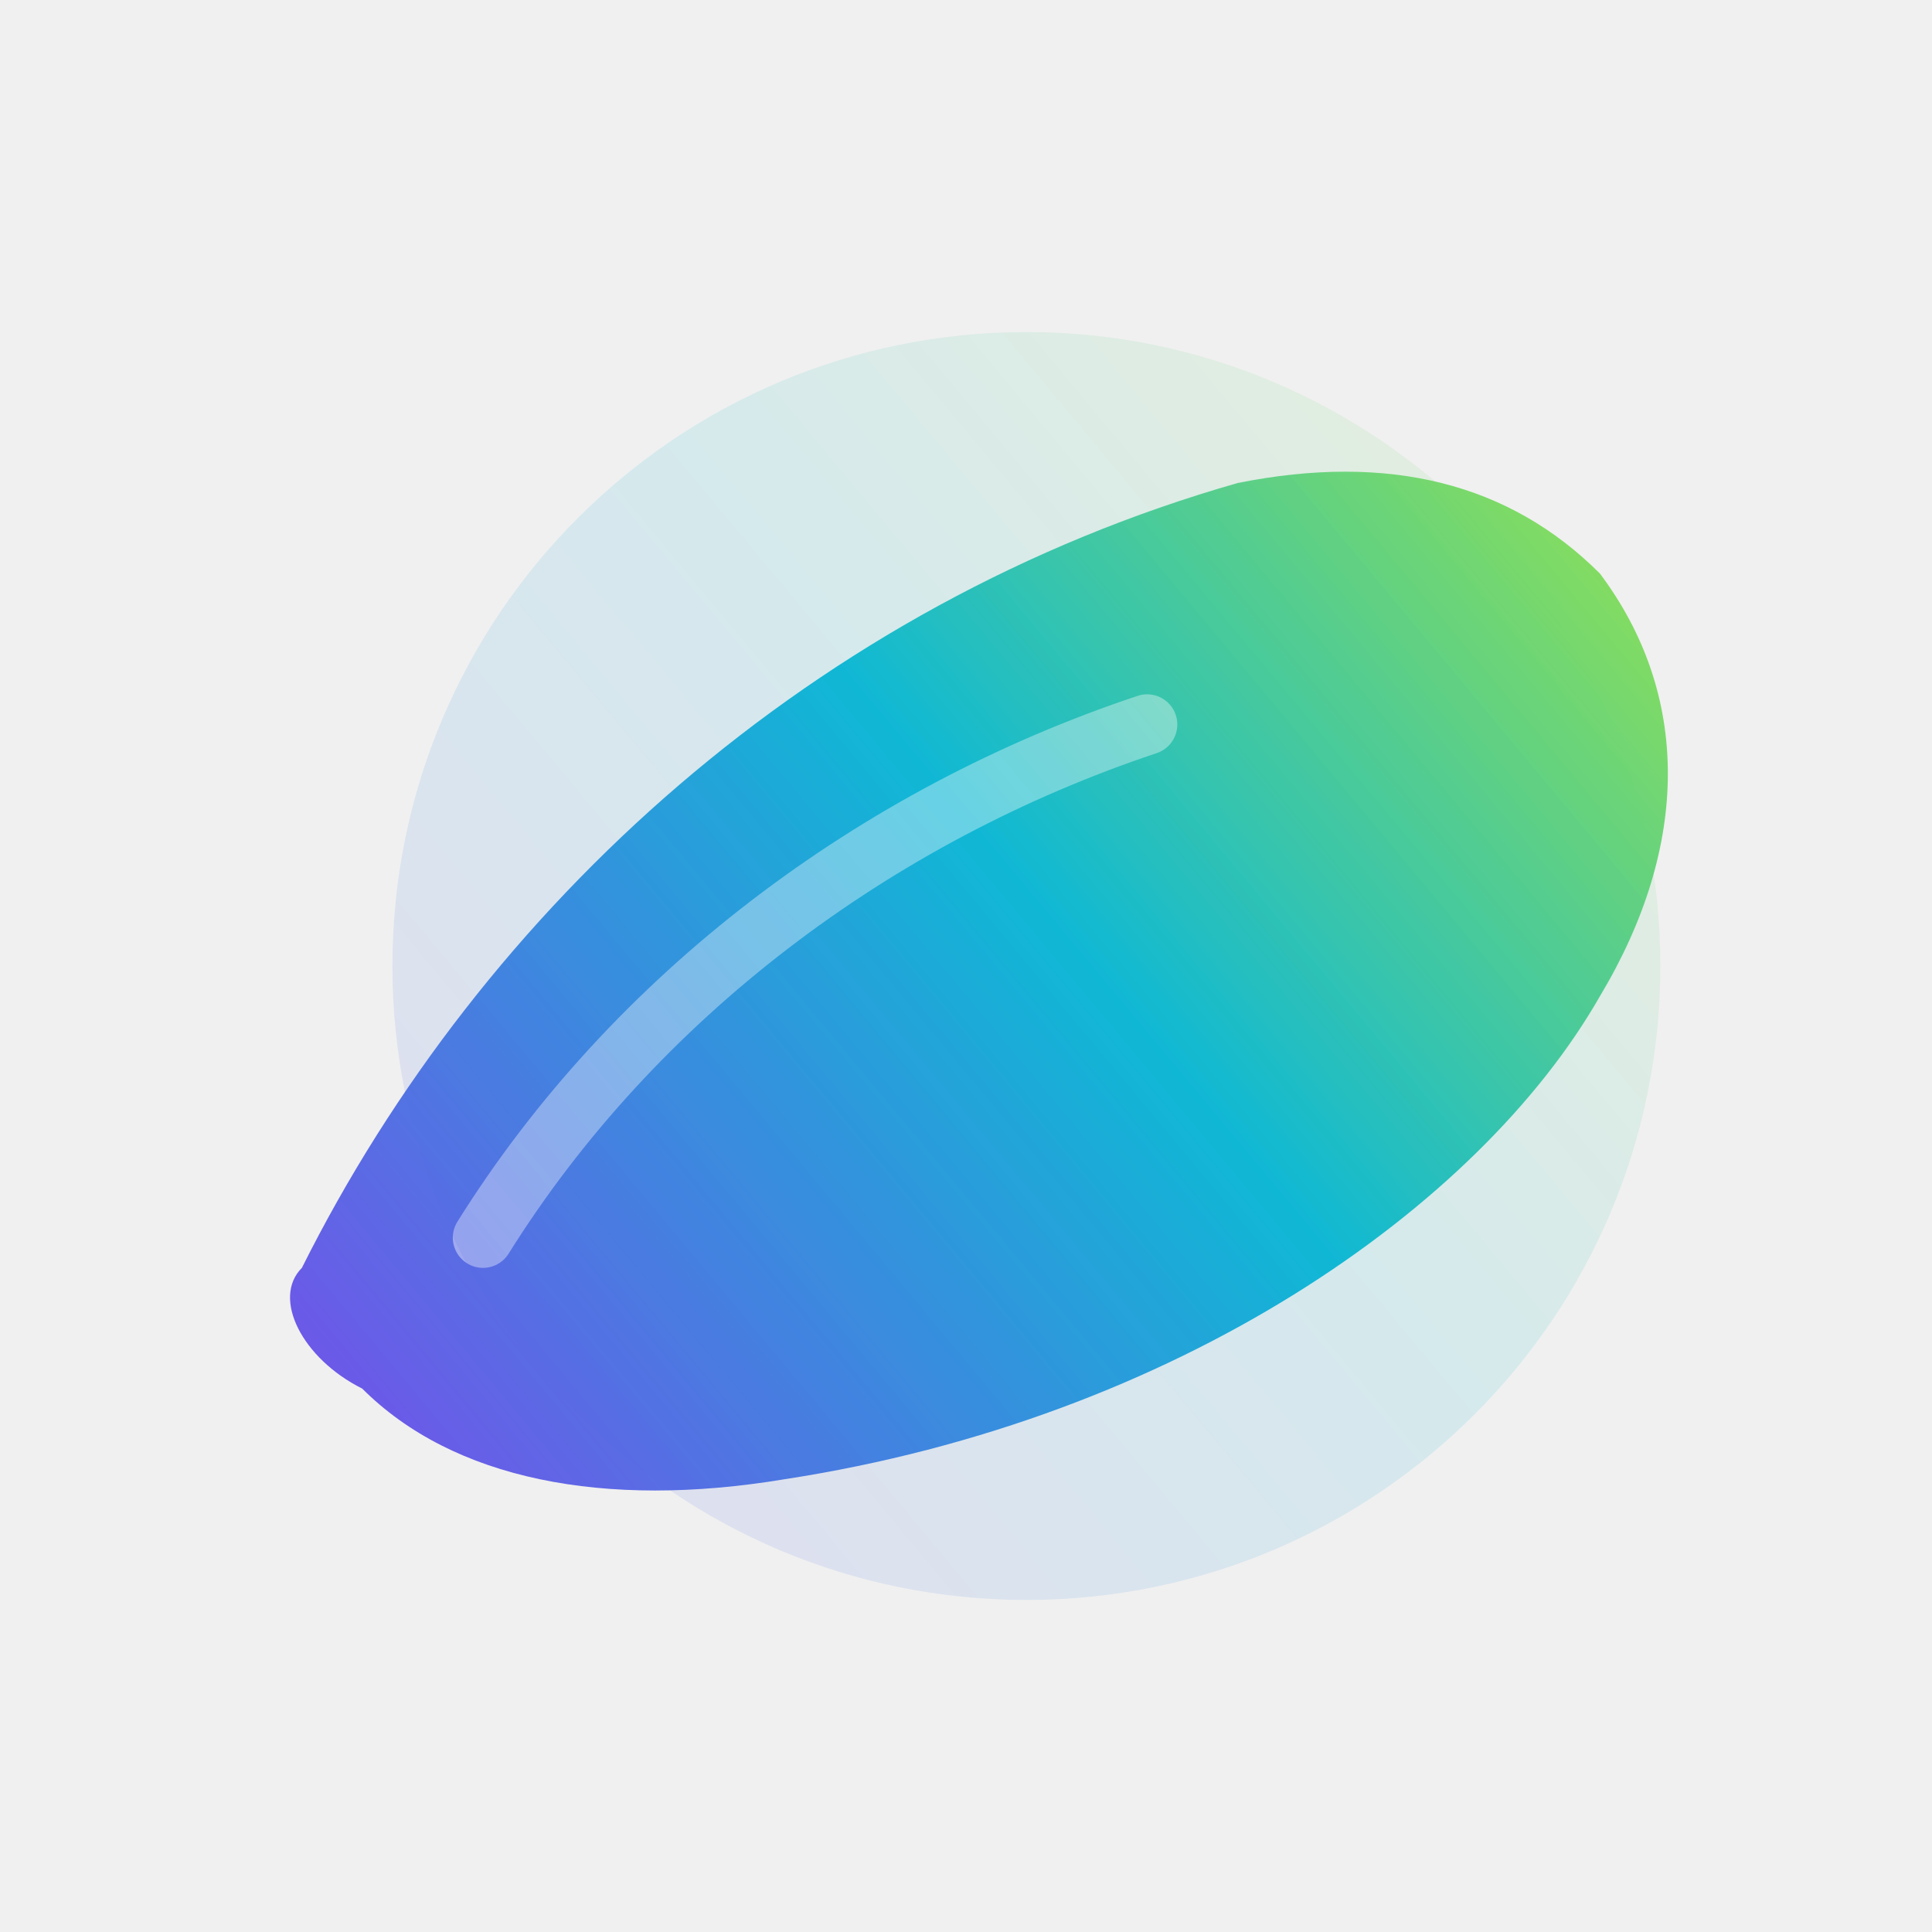
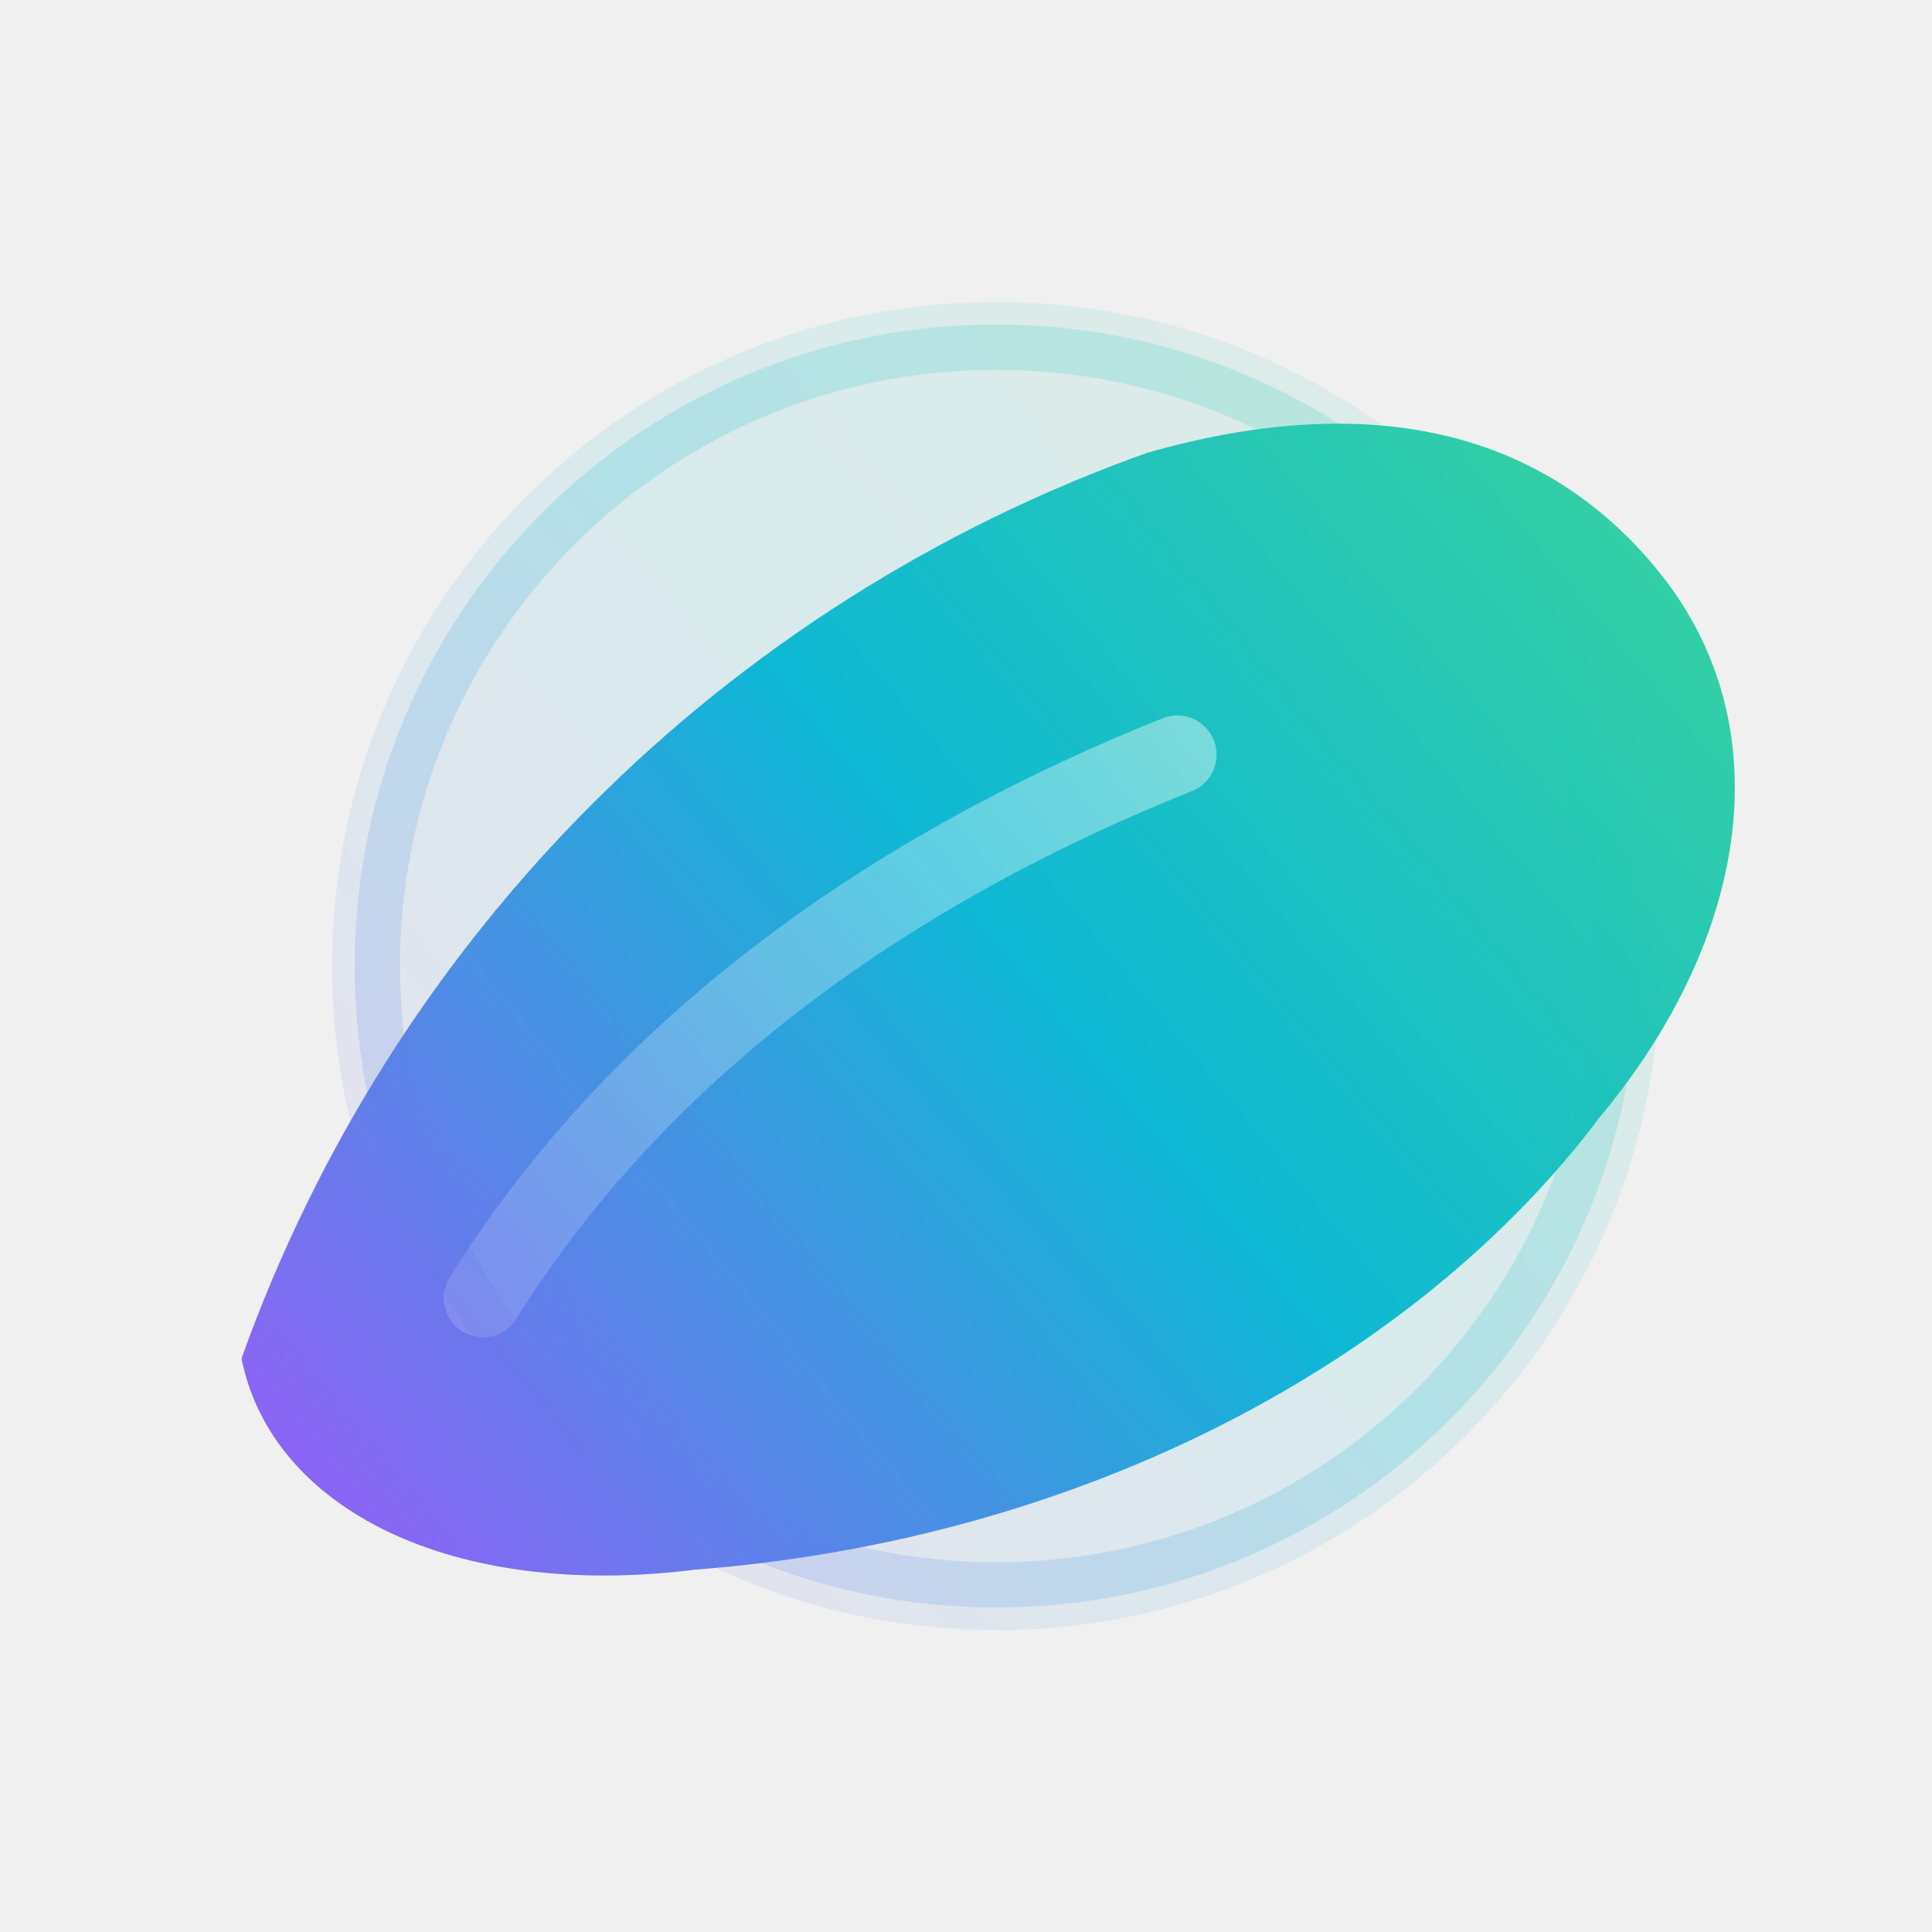
<svg xmlns="http://www.w3.org/2000/svg" width="64" height="64" viewBox="0 0 64 64" fill="none">
  <defs>
-     <linearGradient id="aurora-route-a-gradient" x1="8" y1="52" x2="56" y2="12" gradientUnits="userSpaceOnUse">
-       <stop offset="0" stop-color="#7C3AED" />
-       <stop offset="0.55" stop-color="#06B6D4" />
-       <stop offset="1" stop-color="#A3E635" />
+     <linearGradient id="aurora-route-a-gradient-v2" x1="10" y1="50" x2="56" y2="12" gradientUnits="userSpaceOnUse">
+       <stop offset="0" stop-color="#8B5CF6" />
+       <stop offset="0.5" stop-color="#06B6D4" />
+       <stop offset="1" stop-color="#34D399" />
+     </linearGradient>
+     <linearGradient id="aurora-route-a-flow-v2" x1="18" y1="42" x2="43" y2="22" gradientUnits="userSpaceOnUse">
+       <stop offset="0" stop-color="#FFFFFF" stop-opacity="0.18" />
+       <stop offset="1" stop-color="#FFFFFF" stop-opacity="0.5" />
    </linearGradient>
  </defs>
-   <path d="M10 42C16 30 27 20 41 16C46 15 50 16 53 19C56 23 56 28 53 33C49 40 39 47 26 49C20 50 15 49 12 46C10 45 9 43 10 42Z" fill="url(#aurora-route-a-gradient)" opacity="0.95" />
-   <path d="M16 41C21 33 29 27 38 24" stroke="white" stroke-opacity="0.42" stroke-width="2" stroke-linecap="round" />
-   <circle cx="34" cy="32" r="21" fill="url(#aurora-route-a-gradient)" opacity="0.12" />
+   <path d="M8 45C13 31 24 20 38 15C45 13 51 14 55 19C59 24 58 31 53 37C47 45 36 51 23 52C15 53 9 50 8 45Z" fill="url(#aurora-route-a-gradient-v2)" opacity="0.96" />
+   <path d="M16 43C21 35 29 29 39 25" stroke="url(#aurora-route-a-flow-v2)" stroke-width="2.6" stroke-linecap="round" />
+   <circle cx="33" cy="32" r="22" fill="url(#aurora-route-a-gradient-v2)" opacity="0.1" />
+   <circle cx="33" cy="32" r="20.5" stroke="url(#aurora-route-a-gradient-v2)" stroke-opacity="0.18" stroke-width="1.5" />
</svg>
